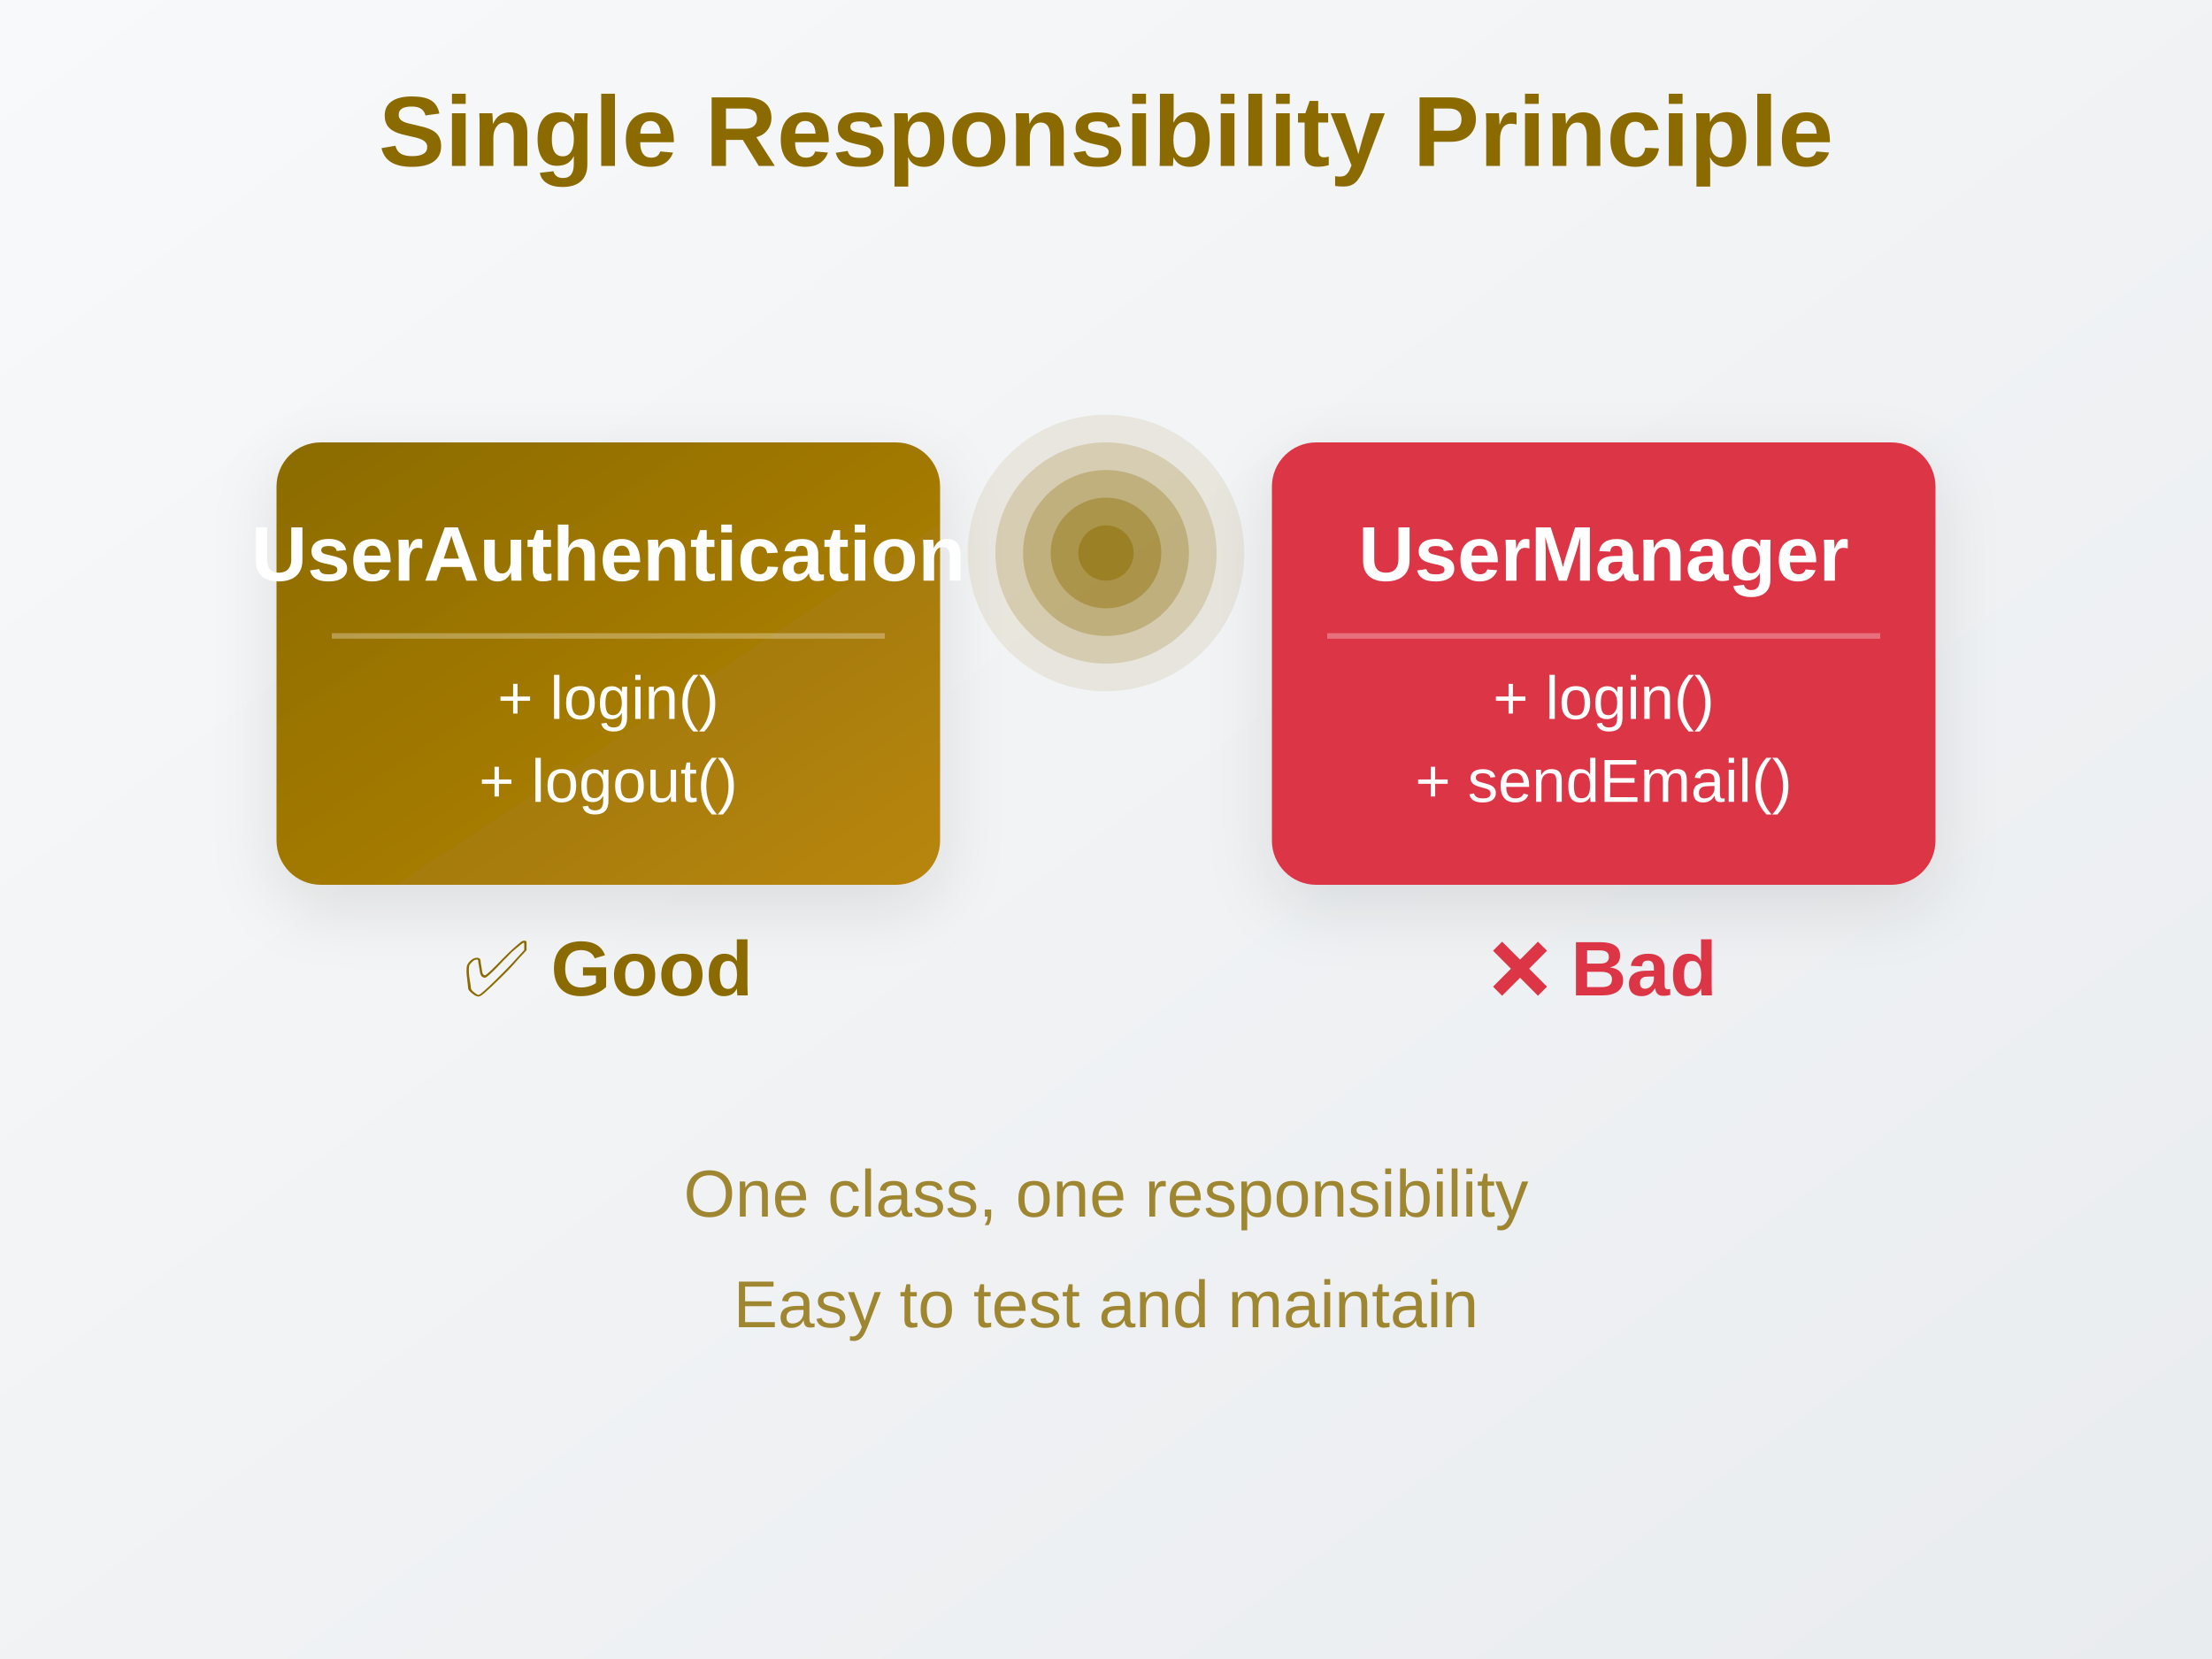
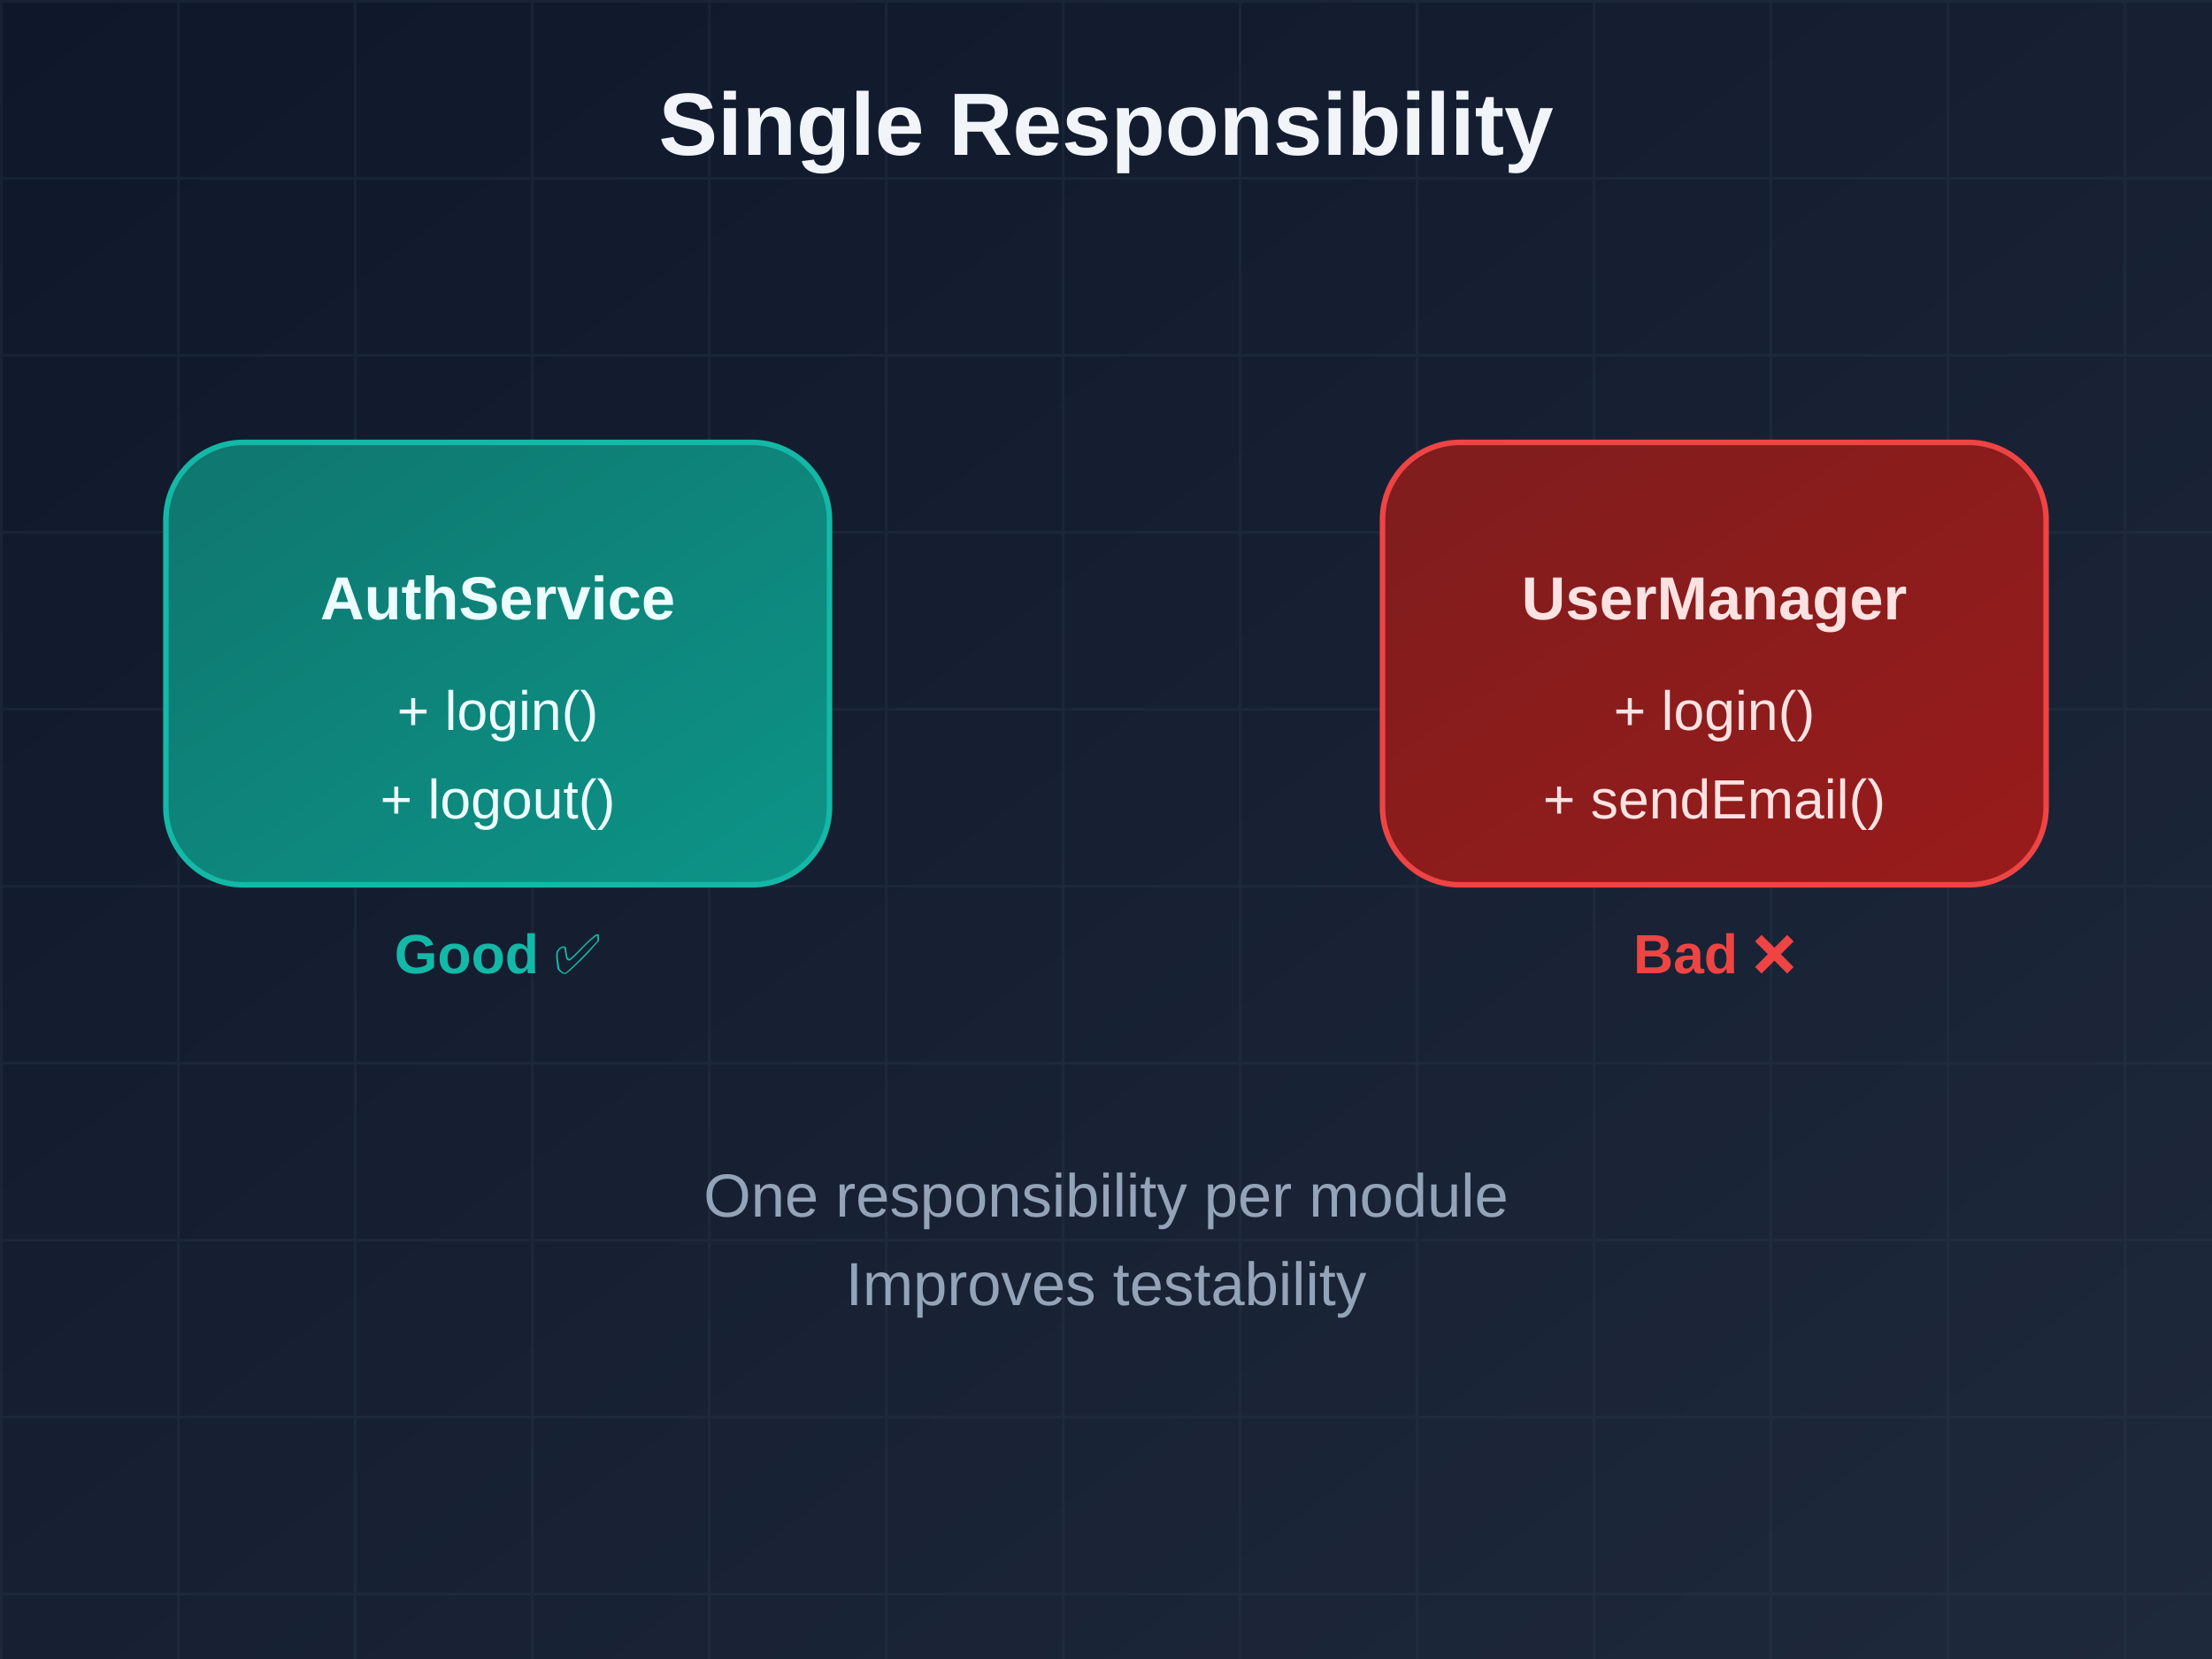
- <svg xmlns="http://www.w3.org/2000/svg" width="400" height="300" viewBox="0 0 400 300" fill="none">
+ <svg xmlns="http://www.w3.org/2000/svg" width="400" height="300" viewBox="0 0 400 300" fill="none" role="img">
  <defs>
-     <linearGradient id="bgGradient" x1="0%" y1="0%" x2="100%" y2="100%">
-       <stop offset="0%" style="stop-color:#f8f9fa;stop-opacity:1" />
-       <stop offset="100%" style="stop-color:#e9ecef;stop-opacity:1" />
+     <linearGradient id="bgSrp" x1="0" y1="0" x2="1" y2="1">
+       <stop offset="0" stop-color="#0f172a" />
+       <stop offset="1" stop-color="#1e293b" />
    </linearGradient>
-     <linearGradient id="accentGradient" x1="0%" y1="0%" x2="100%" y2="100%">
-       <stop offset="0%" style="stop-color:#8B6B00;stop-opacity:1" />
-       <stop offset="100%" style="stop-color:#B8860B;stop-opacity:1" />
+     <pattern id="gridSrp" width="32" height="32" patternUnits="userSpaceOnUse">
+       <path d="M32 0H0V32" stroke="#334155" stroke-opacity="0.25" stroke-width="1" />
+     </pattern>
+     <linearGradient id="goodSrp" x1="0" y1="0" x2="1" y2="1">
+       <stop stop-color="#0f766e" />
+       <stop offset="1" stop-color="#0d9488" />
    </linearGradient>
-     <filter id="shadow" x="-20%" y="-20%" width="140%" height="140%">
-       <feDropShadow dx="0" dy="4" stdDeviation="6" flood-color="#000000" flood-opacity="0.1" />
-     </filter>
+     <linearGradient id="badSrp" x1="0" y1="0" x2="1" y2="1">
+       <stop stop-color="#7f1d1d" />
+       <stop offset="1" stop-color="#991b1b" />
+     </linearGradient>
  </defs>
-   <rect width="400" height="300" fill="url(#bgGradient)" />
-   <text x="200" y="30" text-anchor="middle" fill="#8B6B00" font-family="Arial, sans-serif" font-size="18" font-weight="bold">Single Responsibility Principle</text>
-   <g transform="translate(50, 80)">
-     <rect x="0" y="0" width="120" height="80" rx="8" fill="url(#accentGradient)" filter="url(#shadow)" />
-     <text x="60" y="25" text-anchor="middle" fill="white" font-family="Arial, sans-serif" font-size="14" font-weight="bold">UserAuthentication</text>
-     <line x1="10" y1="35" x2="110" y2="35" stroke="white" stroke-width="1" opacity="0.3" />
-     <text x="60" y="50" text-anchor="middle" fill="white" font-family="Arial, sans-serif" font-size="11">+ login()</text>
-     <text x="60" y="65" text-anchor="middle" fill="white" font-family="Arial, sans-serif" font-size="11">+ logout()</text>
+   <rect width="400" height="300" fill="url(#bgSrp)" />
+   <rect width="400" height="300" fill="url(#gridSrp)" />
+   <text x="200" y="28" text-anchor="middle" font-family="'Segoe UI',Arial" font-size="16" font-weight="600" fill="#f1f5f9">Single Responsibility</text>
+   <g font-family="'Segoe UI',Arial" font-size="10" font-weight="500" text-anchor="middle">
+     <g transform="translate(90 120)">
+       <rect x="-60" y="-40" width="120" height="80" rx="14" fill="url(#goodSrp)" stroke="#14b8a6" />
+       <text y="-8" fill="#ecfeff" font-size="11" font-weight="600">AuthService</text>
+       <text y="12" fill="#ecfeff">+ login()</text>
+       <text y="28" fill="#ecfeff">+ logout()</text>
+       <text y="56" fill="#14b8a6" font-weight="600">Good ✅</text>
+     </g>
+     <g transform="translate(310 120)">
+       <rect x="-60" y="-40" width="120" height="80" rx="14" fill="url(#badSrp)" stroke="#ef4444" />
+       <text y="-8" fill="#fee2e2" font-size="11" font-weight="600">UserManager</text>
+       <text y="12" fill="#fee2e2">+ login()</text>
+       <text y="28" fill="#fee2e2">+ sendEmail()</text>
+       <text y="56" fill="#ef4444" font-weight="600">Bad ❌</text>
+     </g>
  </g>
-   <g transform="translate(200, 100)">
-     <circle cx="0" cy="0" r="25" fill="#8B6B00" opacity="0.1" />
-     <circle cx="0" cy="0" r="20" fill="#8B6B00" opacity="0.2" />
-     <circle cx="0" cy="0" r="15" fill="#8B6B00" opacity="0.3" />
-     <circle cx="0" cy="0" r="10" fill="#8B6B00" opacity="0.4" />
-     <circle cx="0" cy="0" r="5" fill="#8B6B00" opacity="0.5" />
-   </g>
-   <g transform="translate(230, 80)">
-     <rect x="0" y="0" width="120" height="80" rx="8" fill="#dc3545" filter="url(#shadow)" />
-     <text x="60" y="25" text-anchor="middle" fill="white" font-family="Arial, sans-serif" font-size="14" font-weight="bold">UserManager</text>
-     <line x1="10" y1="35" x2="110" y2="35" stroke="white" stroke-width="1" opacity="0.3" />
-     <text x="60" y="50" text-anchor="middle" fill="white" font-family="Arial, sans-serif" font-size="11">+ login()</text>
-     <text x="60" y="65" text-anchor="middle" fill="white" font-family="Arial, sans-serif" font-size="11">+ sendEmail()</text>
-   </g>
-   <text x="110" y="180" text-anchor="middle" fill="#8B6B00" font-family="Arial, sans-serif" font-size="14" font-weight="600">✅ Good</text>
-   <text x="290" y="180" text-anchor="middle" fill="#dc3545" font-family="Arial, sans-serif" font-size="14" font-weight="600">❌ Bad</text>
-   <text x="200" y="220" text-anchor="middle" fill="#8B6B00" font-family="Arial, sans-serif" font-size="12" opacity="0.8">One class, one responsibility</text>
-   <text x="200" y="240" text-anchor="middle" fill="#8B6B00" font-family="Arial, sans-serif" font-size="12" opacity="0.8">Easy to test and maintain</text>
+   <text x="200" y="220" text-anchor="middle" font-family="'Segoe UI',Arial" font-size="11" fill="#94a3b8">One responsibility per module</text>
+   <text x="200" y="236" text-anchor="middle" font-family="'Segoe UI',Arial" font-size="11" fill="#94a3b8">Improves testability</text>
</svg>
